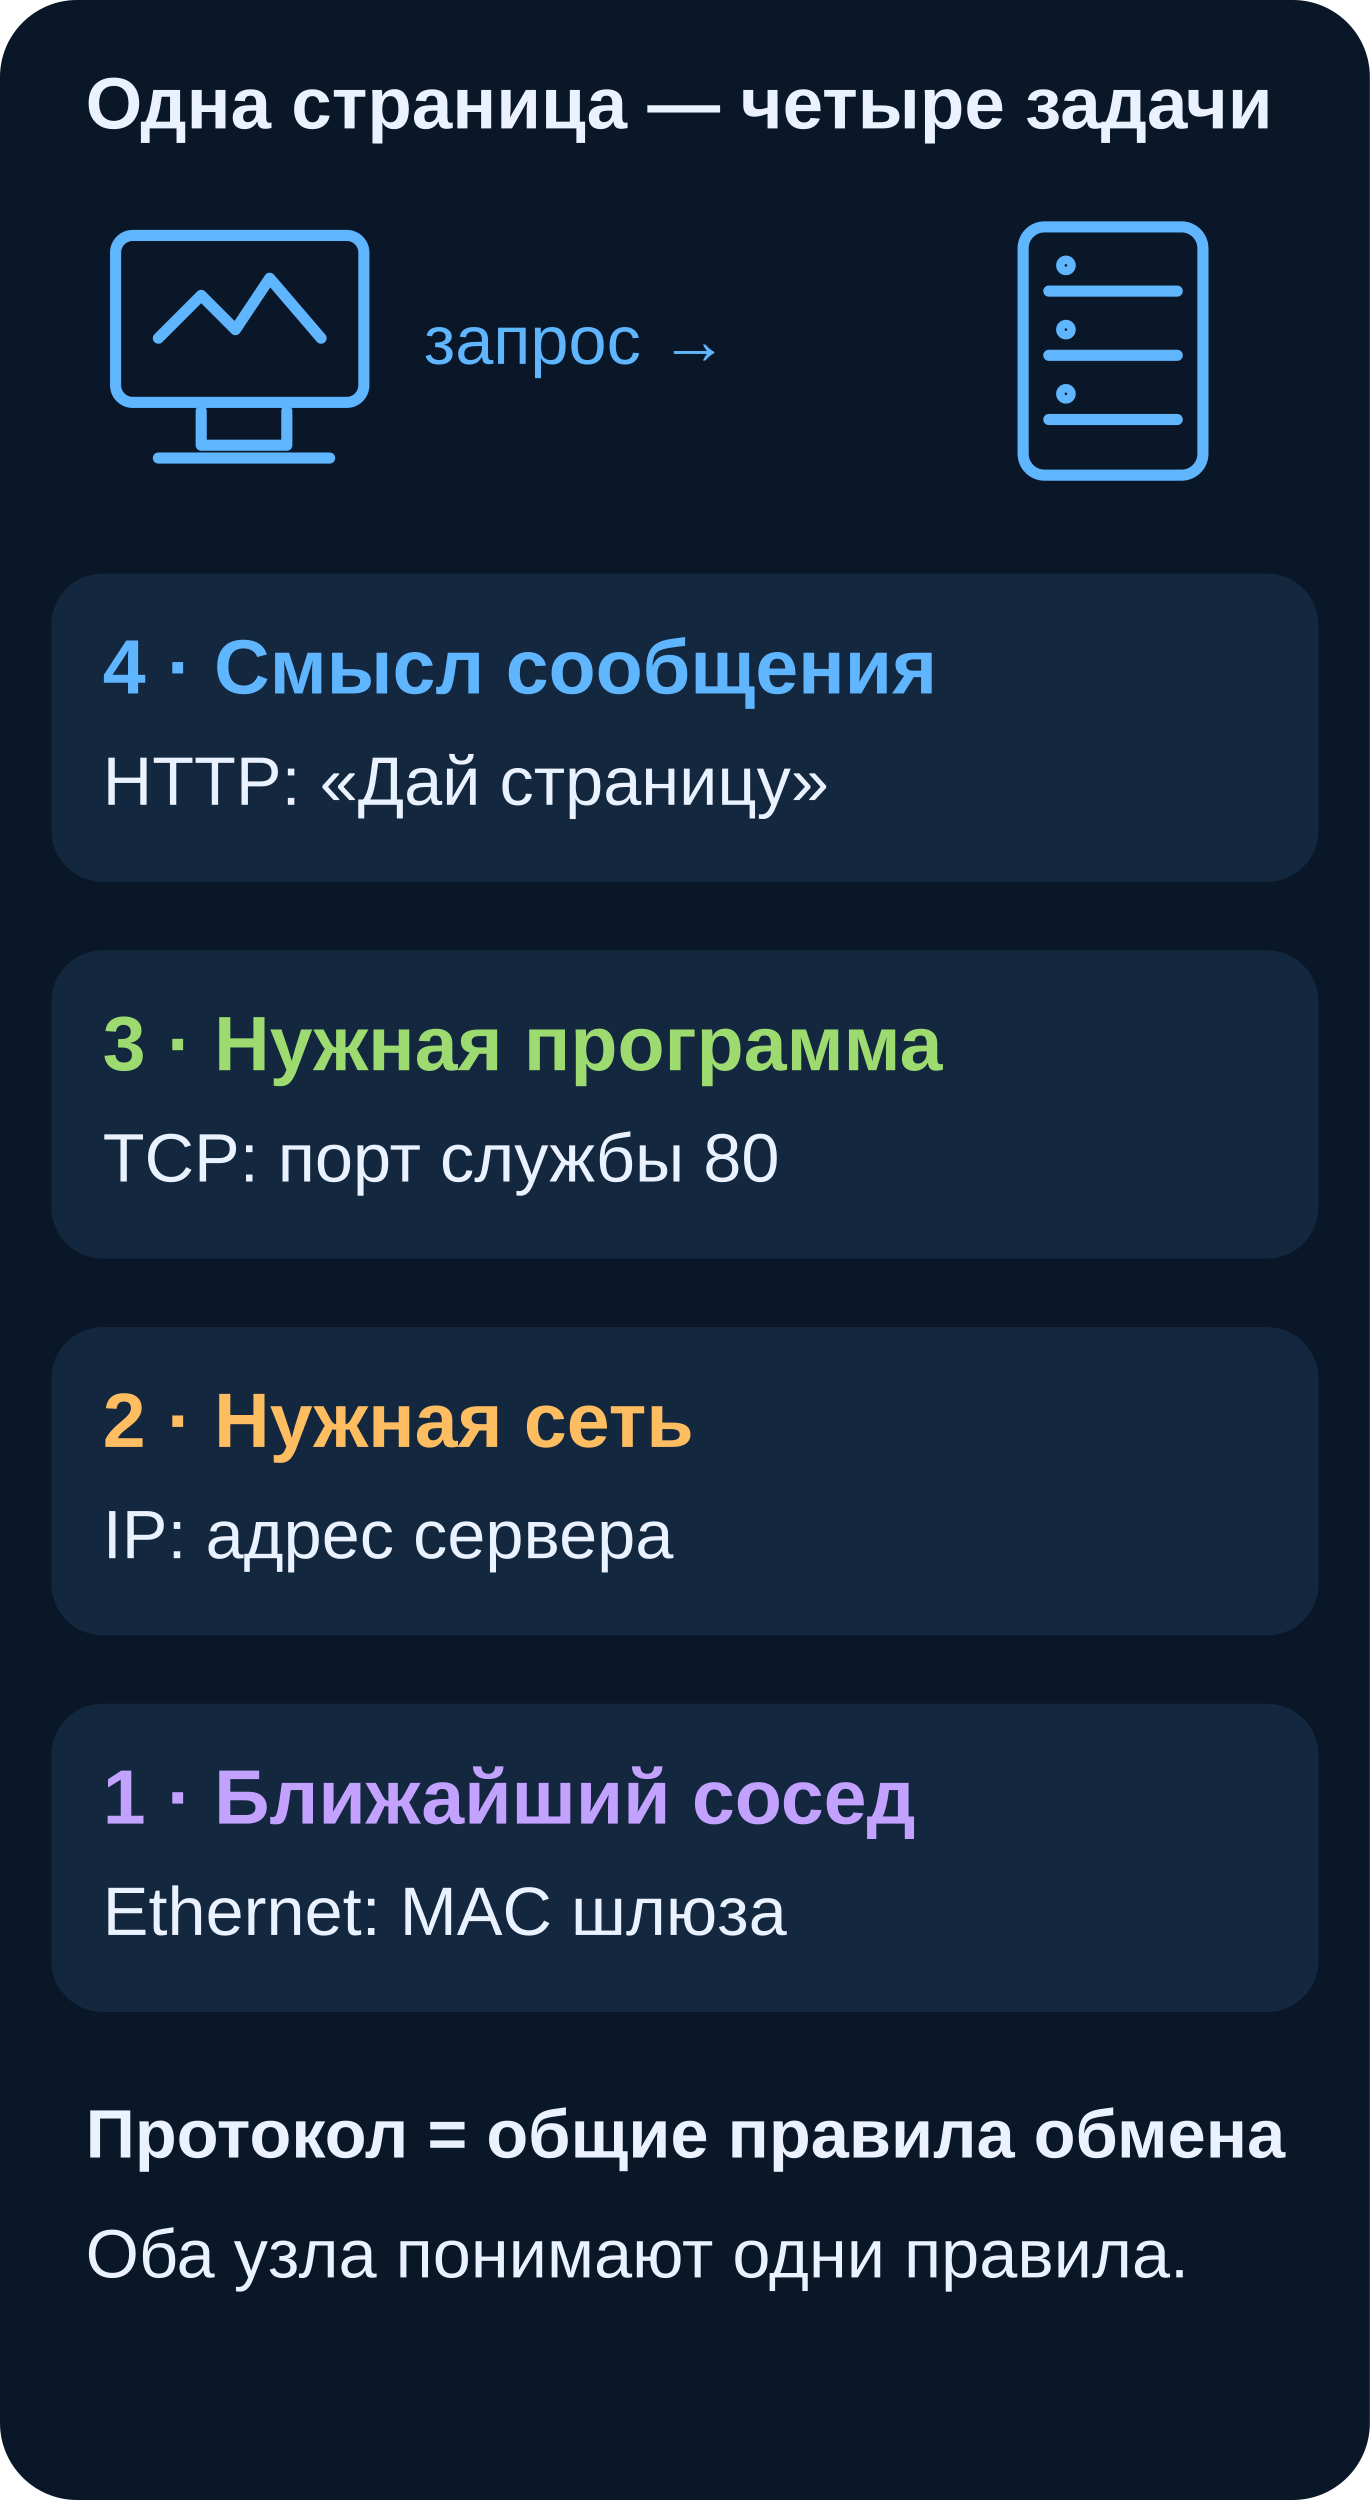
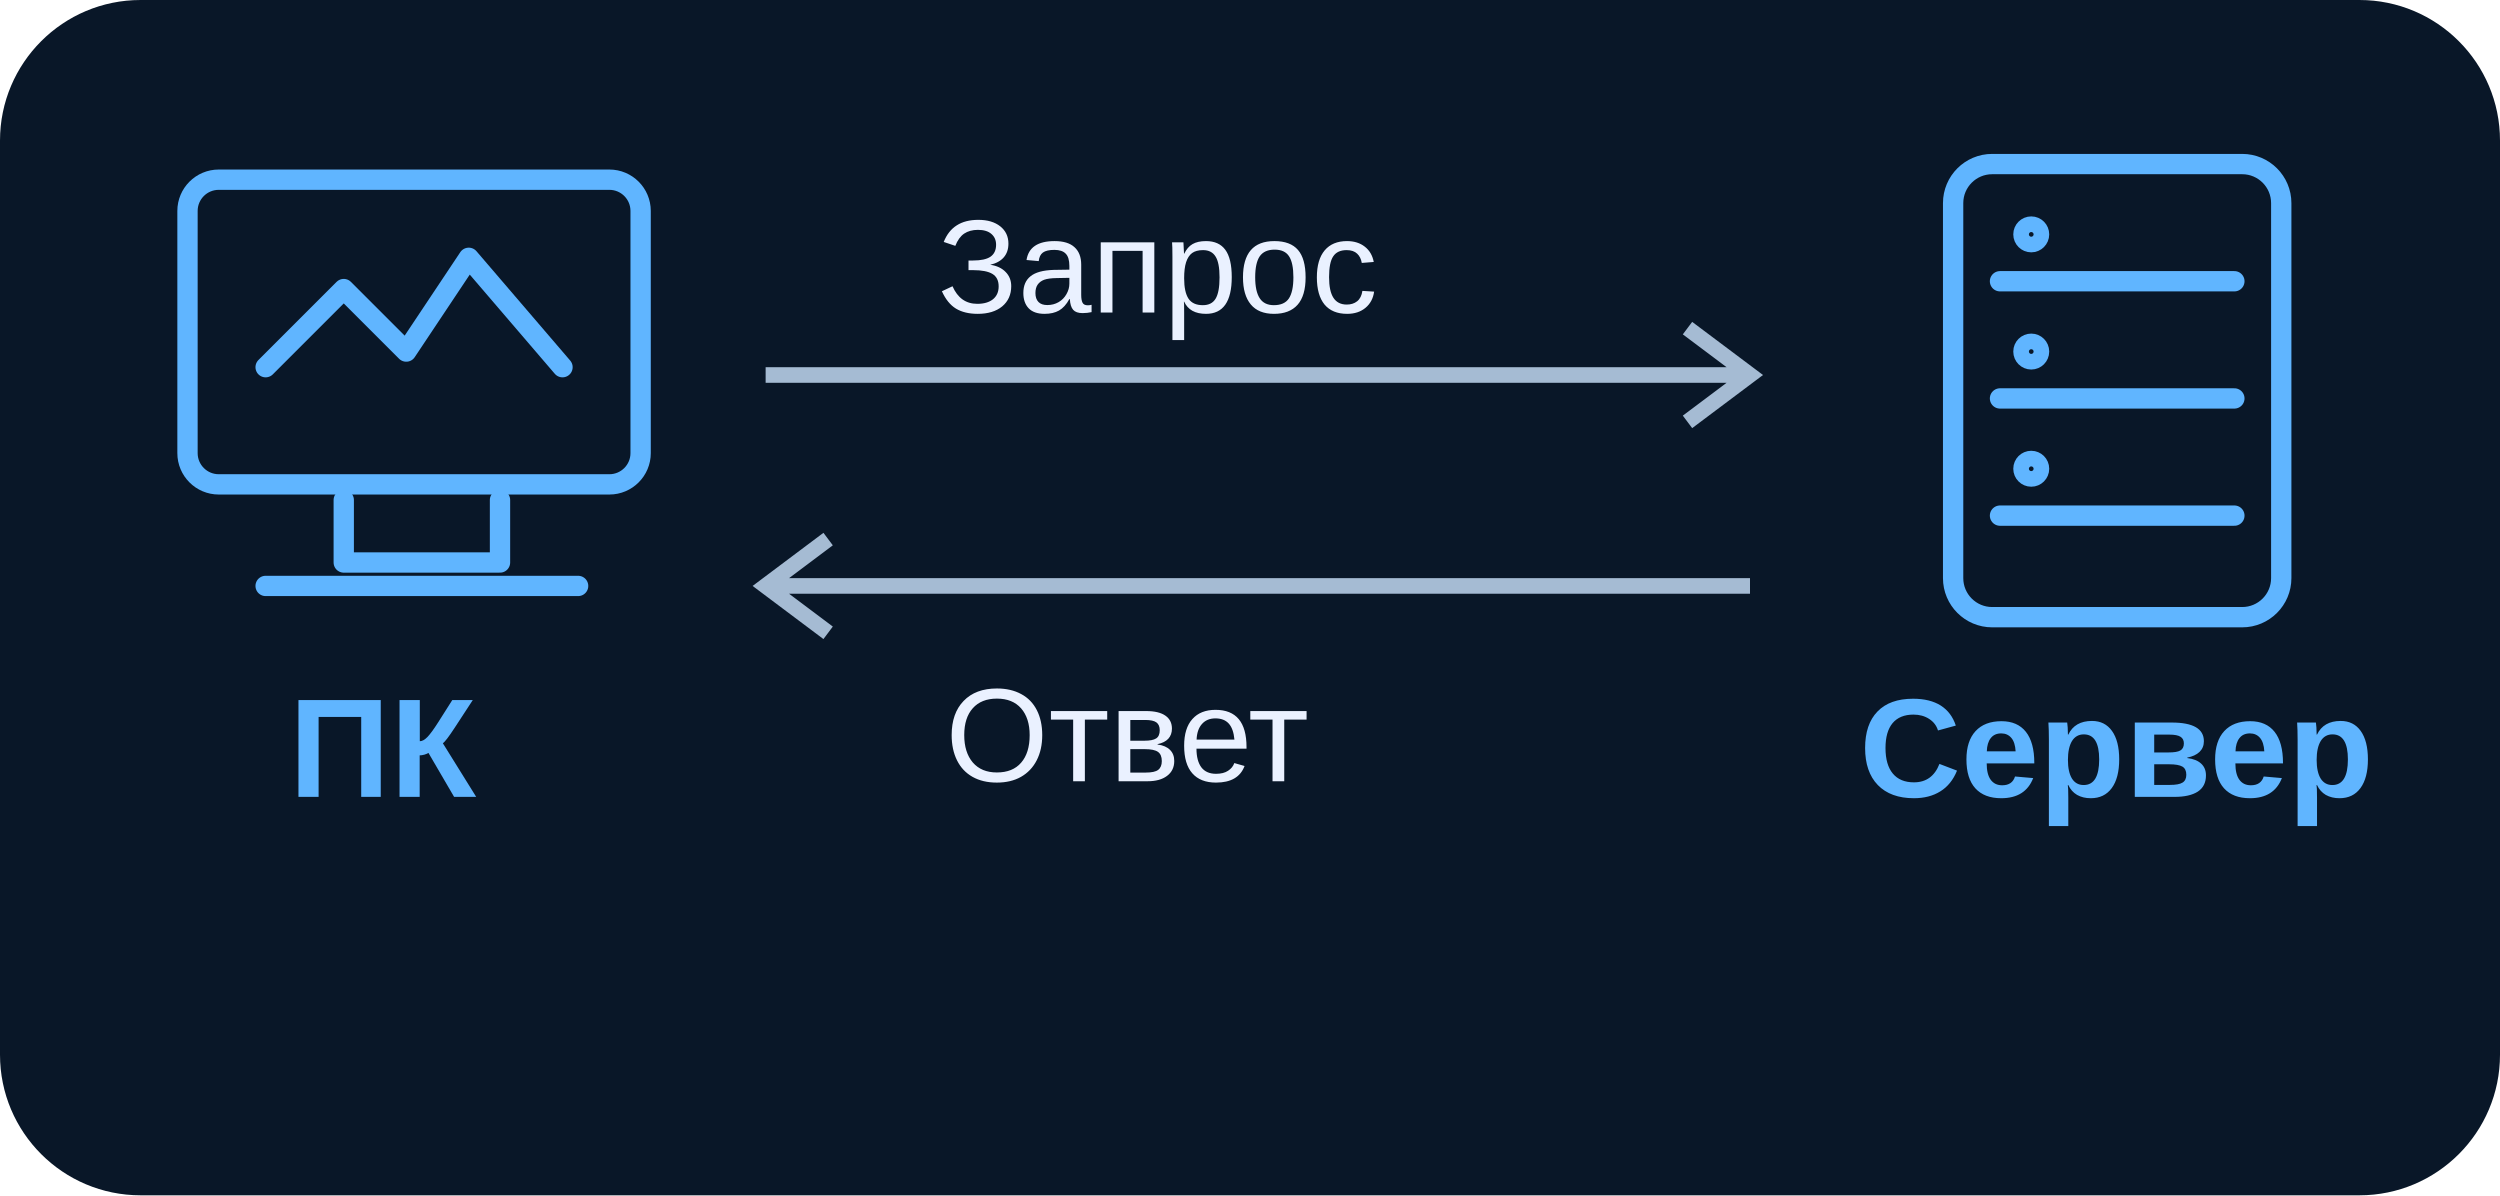
- <svg xmlns="http://www.w3.org/2000/svg" viewBox="0 0 320 584" role="img" aria-labelledby="t">
-   <rect width="320" height="584" rx="18" fill="#091728" />
+ <svg xmlns="http://www.w3.org/2000/svg" viewBox="0 0 320 153" role="img" aria-labelledby="t">
+   <rect width="320" height="153" rx="18" fill="#091728" />
  <g font-family="Arial, sans-serif">
-     <text x="20" y="30" font-size="17" fill="#eaf1ff" font-weight="700">Одна страница — четыре задачи</text>
-     <g transform="translate(25 53)" stroke="#60b5ff" fill="none" stroke-width="2.6" stroke-linecap="round" stroke-linejoin="round">
+     <g transform="translate(22 21)" stroke="#60b5ff" fill="none" stroke-width="2.6" stroke-linecap="round" stroke-linejoin="round">
      <rect x="2" y="2" width="58" height="39" rx="4" />
      <path d="M22 43v8h20v-8M12 54h40" />
      <path d="m12 26 10-10 8 8 8-12 12 14" />
    </g>
-     <g transform="translate(229 53)" stroke="#60b5ff" fill="none" stroke-width="2.6" stroke-linecap="round" stroke-linejoin="round">
+     <g transform="translate(240 21)" stroke="#60b5ff" fill="none" stroke-width="2.6" stroke-linecap="round" stroke-linejoin="round">
      <rect x="10" y="0" width="42" height="58" rx="5" />
      <path d="M16 15h30M16 30h30M16 45h30" />
      <circle cx="20" cy="9" r="1" />
      <circle cx="20" cy="24" r="1" />
      <circle cx="20" cy="39" r="1" />
    </g>
-     <text x="99" y="85" font-size="16" fill="#60b5ff" font-weight="400">запрос →</text>
-     <rect x="12" y="134" width="296" height="72" rx="12" fill="#13273e" />
-     <text x="24" y="162" font-size="18" fill="#60b5ff" font-weight="700">4 · Смысл сообщения</text>
-     <text x="24" y="188" font-size="16" fill="#eaf1ff" font-weight="400">HTTP: «Дай страницу»</text>
-     <rect x="12" y="222" width="296" height="72" rx="12" fill="#13273e" />
-     <text x="24" y="250" font-size="18" fill="#9ddb70" font-weight="700">3 · Нужная программа</text>
-     <text x="24" y="276" font-size="16" fill="#eaf1ff" font-weight="400">TCP: порт службы 80</text>
-     <rect x="12" y="310" width="296" height="72" rx="12" fill="#13273e" />
-     <text x="24" y="338" font-size="18" fill="#ffbd61" font-weight="700">2 · Нужная сеть</text>
-     <text x="24" y="364" font-size="16" fill="#eaf1ff" font-weight="400">IP: адрес сервера</text>
-     <rect x="12" y="398" width="296" height="72" rx="12" fill="#13273e" />
-     <text x="24" y="426" font-size="18" fill="#c3a2ff" font-weight="700">1 · Ближайший сосед</text>
-     <text x="24" y="452" font-size="16" fill="#eaf1ff" font-weight="400">Ethernet: MAC шлюза</text>
-     <text x="20" y="504" font-size="16" fill="#eaf1ff" font-weight="700">Протокол = общие правила обмена</text>
-     <text x="20" y="532" font-size="16" fill="#eaf1ff" font-weight="400">Оба узла понимают одни правила.</text>
+     <text x="37" y="102" font-size="18" fill="#60b5ff" font-weight="700">ПК</text>
+     <text x="238" y="102" font-size="18" fill="#60b5ff" font-weight="700">Сервер</text>
+     <path d="M98 48H224m-8 -6 8 6 -8 6 M224 75H98m8 -6 -8 6 8 6" fill="none" stroke="#a5bbd3" stroke-width="2" />
+     <text x="120.0" y="40" font-size="17" fill="#eaf1ff" font-weight="400">Запрос</text>
+     <text x="121.0" y="100" font-size="17" fill="#eaf1ff" font-weight="400">Ответ</text>
  </g>
</svg>
